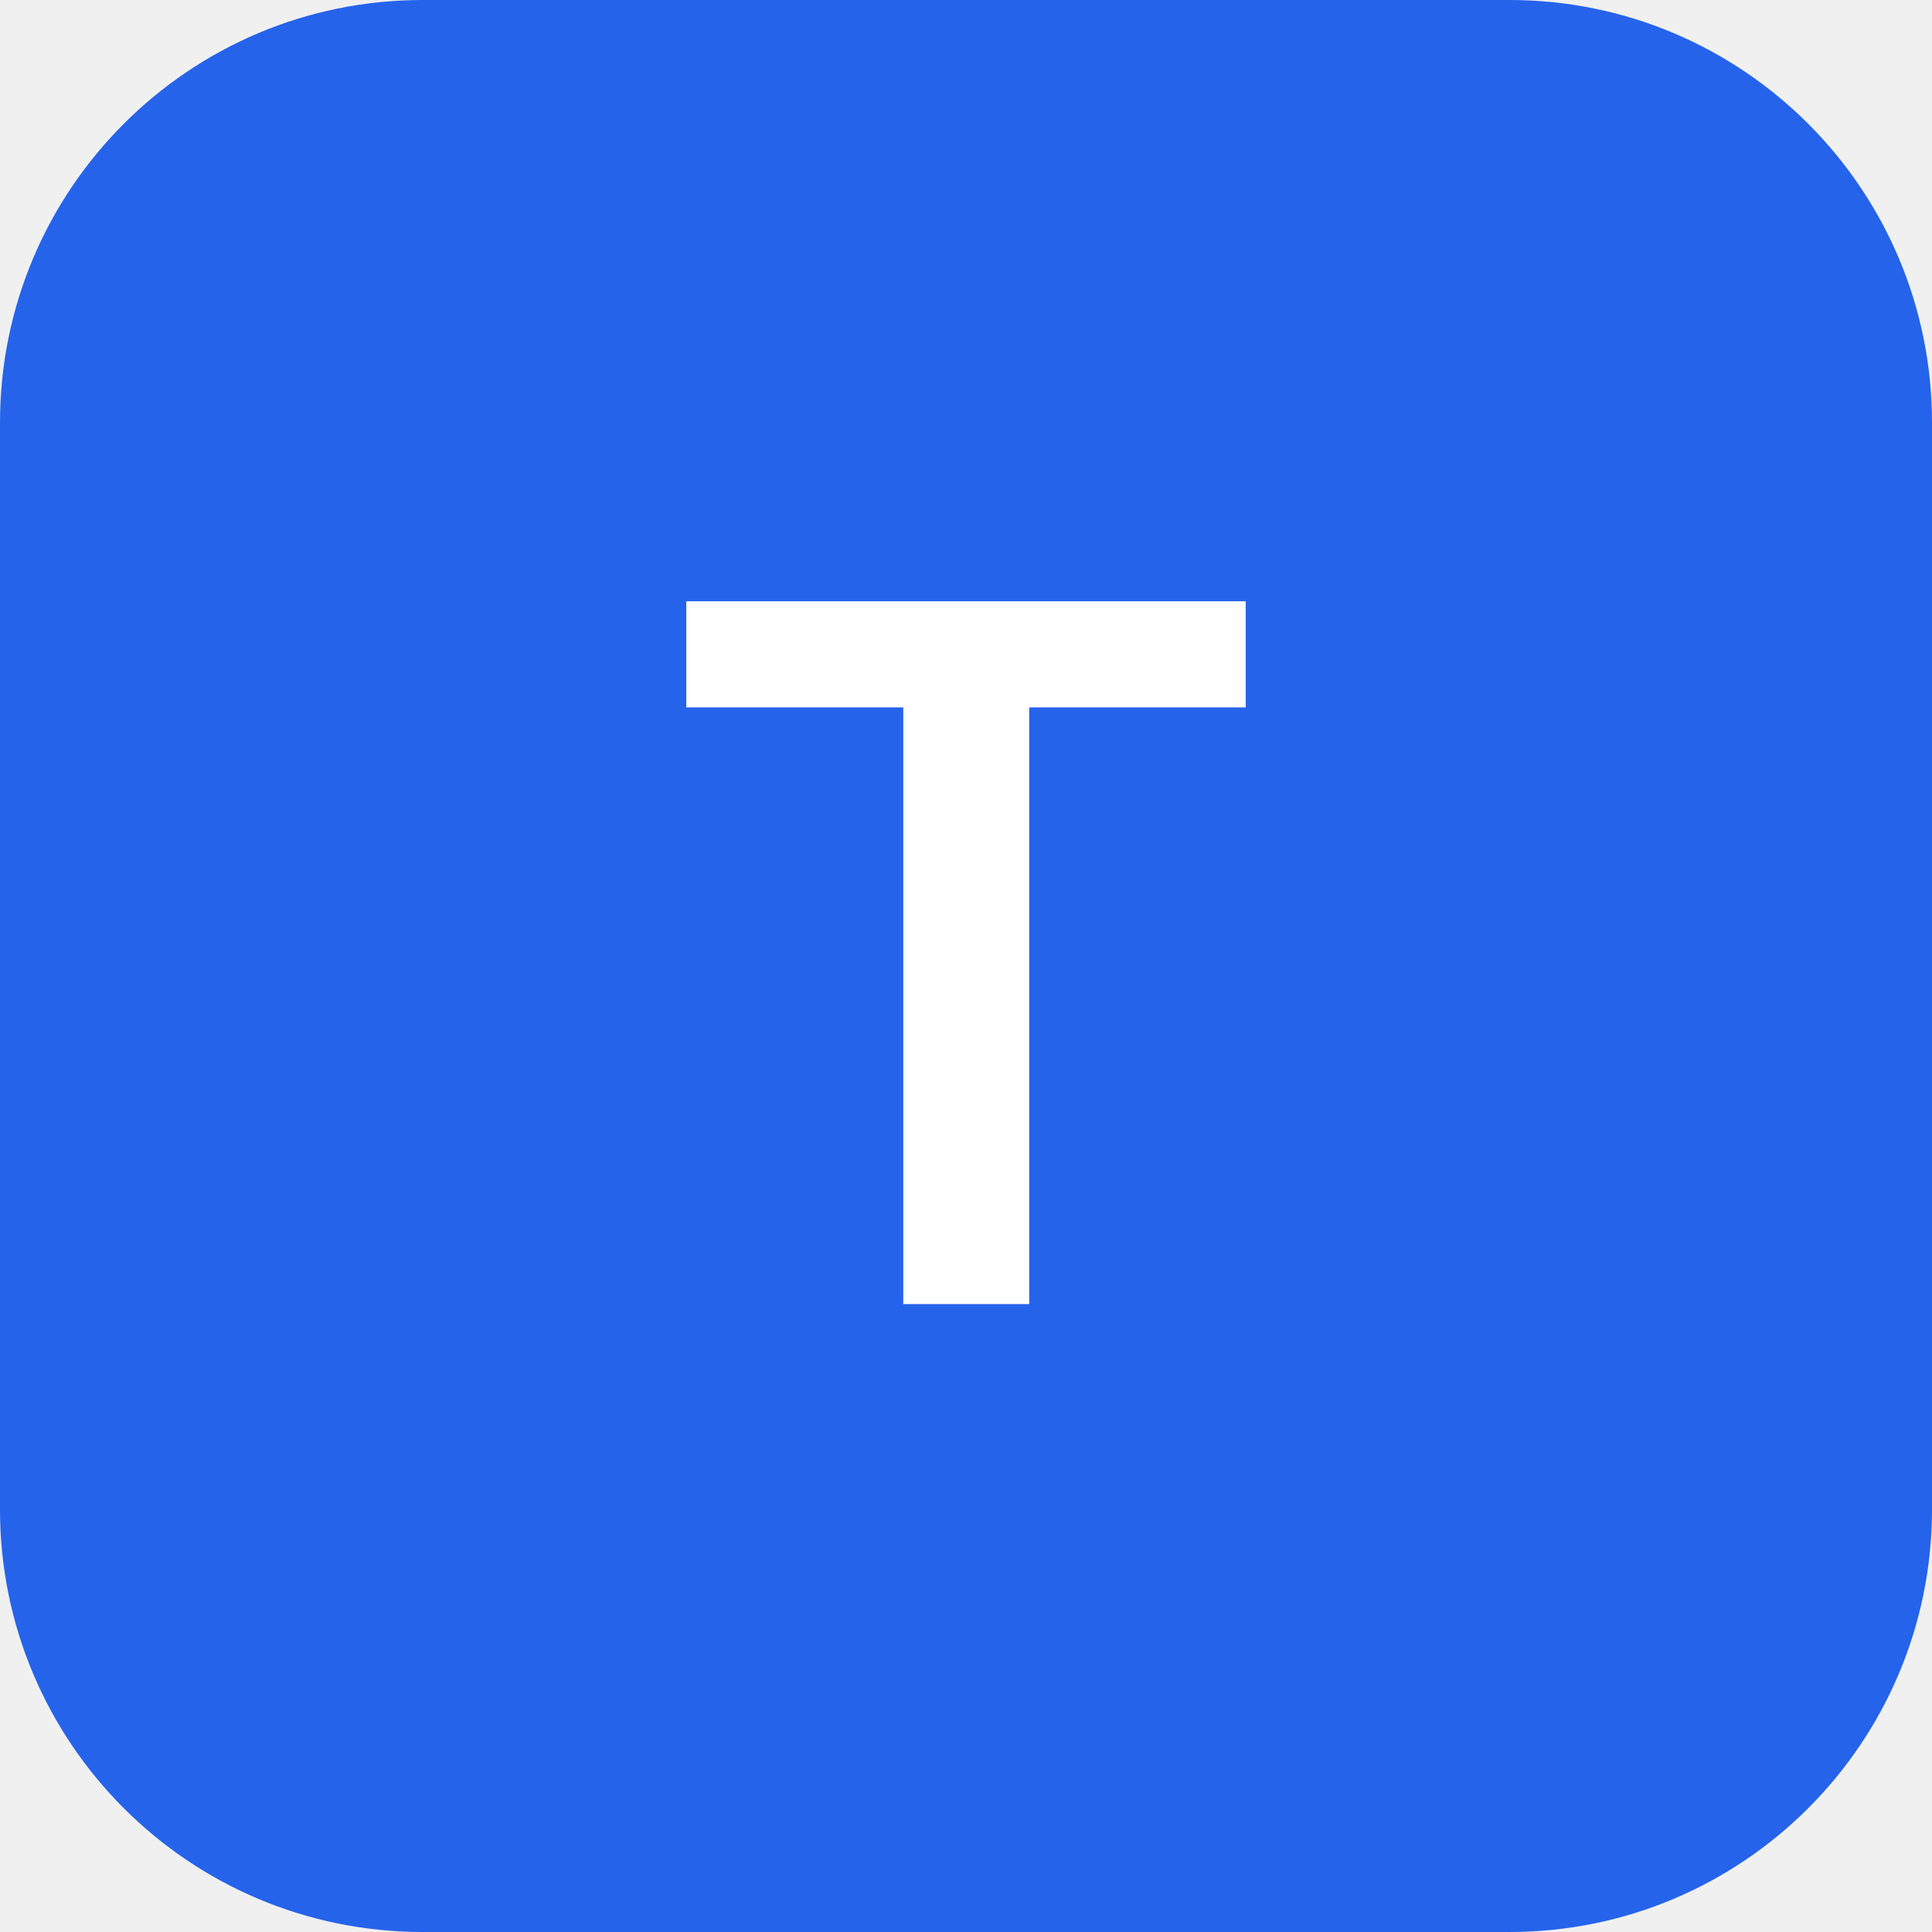
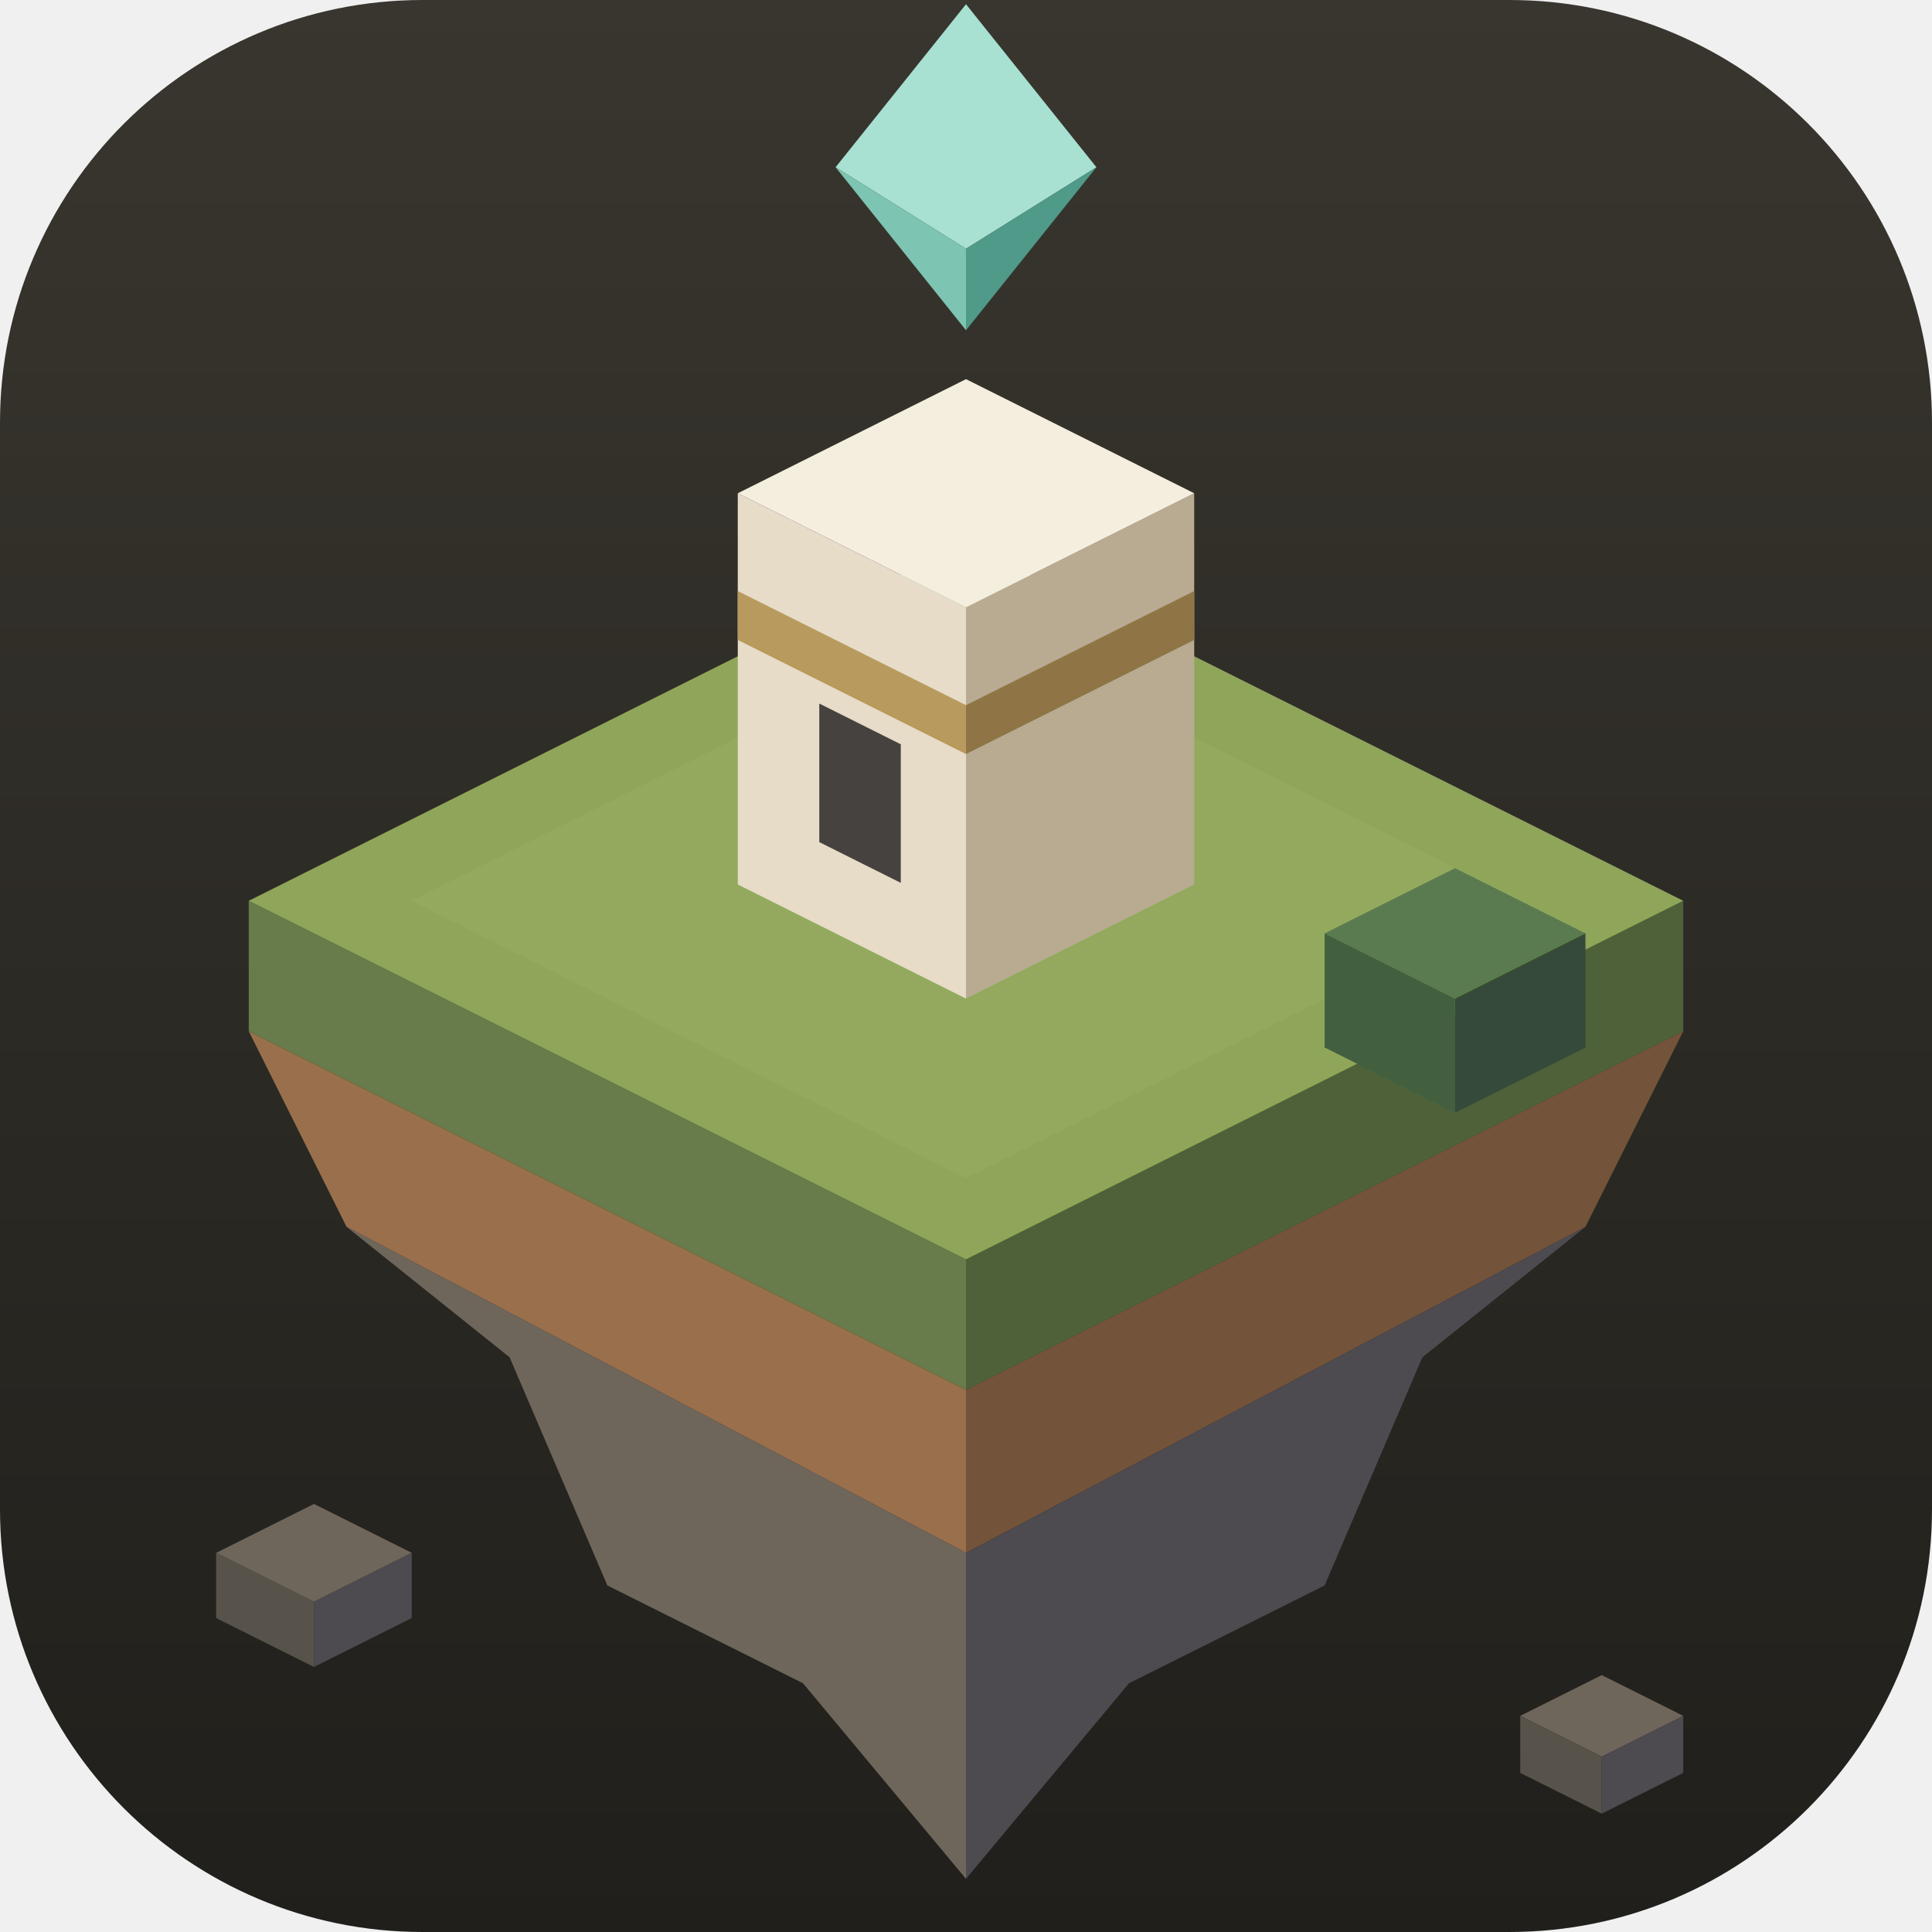
<svg xmlns="http://www.w3.org/2000/svg" viewBox="0 0 64 64">
-   <rect width="64" height="64" rx="14" fill="#2563eb" />
-   <text x="32" y="32" dy="0.35em" text-anchor="middle" font-family="ui-sans-serif, system-ui, -apple-system, sans-serif" font-size="32" font-weight="600" fill="#ffffff">T</text>
+   <defs>
+     <linearGradient id="sky" x1="0" y1="0" x2="0" y2="1">
+       <stop offset="0" stop-color="#39362F" />
+       <stop offset="1" stop-color="#201F1B" />
+     </linearGradient>
+   </defs>
+   <rect width="64" height="64" rx="14" fill="url(#sky)" />
+   <g transform="translate(32 32) scale(1.08) translate(-32 -32)">
+     <path d="M9 50 l3 -1.5 3 1.5 -3 1.5z" fill="#6f665b" />
+     <path d="M9 50 l3 1.5 v2 l-3 -1.5z" fill="#57534b" />
+     <path d="M15 50 l-3 1.5 v2 l3 -1.5z" fill="#4d4a50" />
+     <path d="M49 55 l2.5 -1.25 2.5 1.25 -2.5 1.25z" fill="#6f665b" />
+     <path d="M49 55 l2.5 1.25 v1.75 l-2.5 -1.25z" fill="#57534b" />
+     <path d="M54 55 l-2.5 1.25 v1.75 l2.5 -1.25z" fill="#4d4a50" />
+     <path d="M10 34 L32 45 L32 50 L13 40z" fill="#9a6f4c" />
+     <path d="M54 34 L32 45 L32 50 L51 40z" fill="#73533a" />
+     <path d="M13 40 L32 50 L32 60 L27 54 L21 51 L18 44z" fill="#6f665b" />
+     <path d="M51 40 L32 50 L32 60 L37 54 L43 51 L46 44z" fill="#4d4a50" />
+     <path d="M10 30 L32 41 L32 45 L10 34z" fill="#687B4B" />
+     <path d="M54 30 L32 41 L32 45 L54 34z" fill="#4f6139" />
+     <path d="M10 30 L32 19 L54 30 L32 41z" fill="#8FA65A" />
+     <path d="M15 30 L32 21.5 L49 30 L32 38.5z" fill="#97ad60" opacity=".55" />
+     <path d="M43 31 l4 -2 4 2 -4 2z" fill="#5a7a4f" />
+     <path d="M43 31 l4 2 v3.5 l-4 -2z" fill="#42603f" />
+     <path d="M51 31 l-4 2 v3.5 l4 -2z" fill="#354A38" />
+     <path d="M25 17.5 L32 21 L32 33 L25 29.5z" fill="#E6DCC8" />
+     <path d="M39 17.5 L32 21 L32 33 L39 29.5z" fill="#B8AB91" />
+     <path d="M25 17.5 L32 14 L39 17.5 L32 21z" fill="#F4EEDF" />
+     <path d="M27.5 28.2 L30 29.45 L30 25.2 L27.5 23.95z" fill="#45423f" />
+     <path d="M25 20.5 L32 24 L32 25.5 L25 22z" fill="#B99A5E" />
+     <path d="M39 20.5 L32 24 L32 25.5 L39 22z" fill="#8f7545" />
+     <path d="M32 2.5 L36 7.5 L32 10 L28 7.5z" fill="#A8E0D2" />
+     <path d="M28 7.5 L32 10 L32 12.5 z" fill="#7DC4B2" />
+     <path d="M36 7.5 L32 10 L32 12.5 z" fill="#4f9a88" />
+   </g>
</svg>
